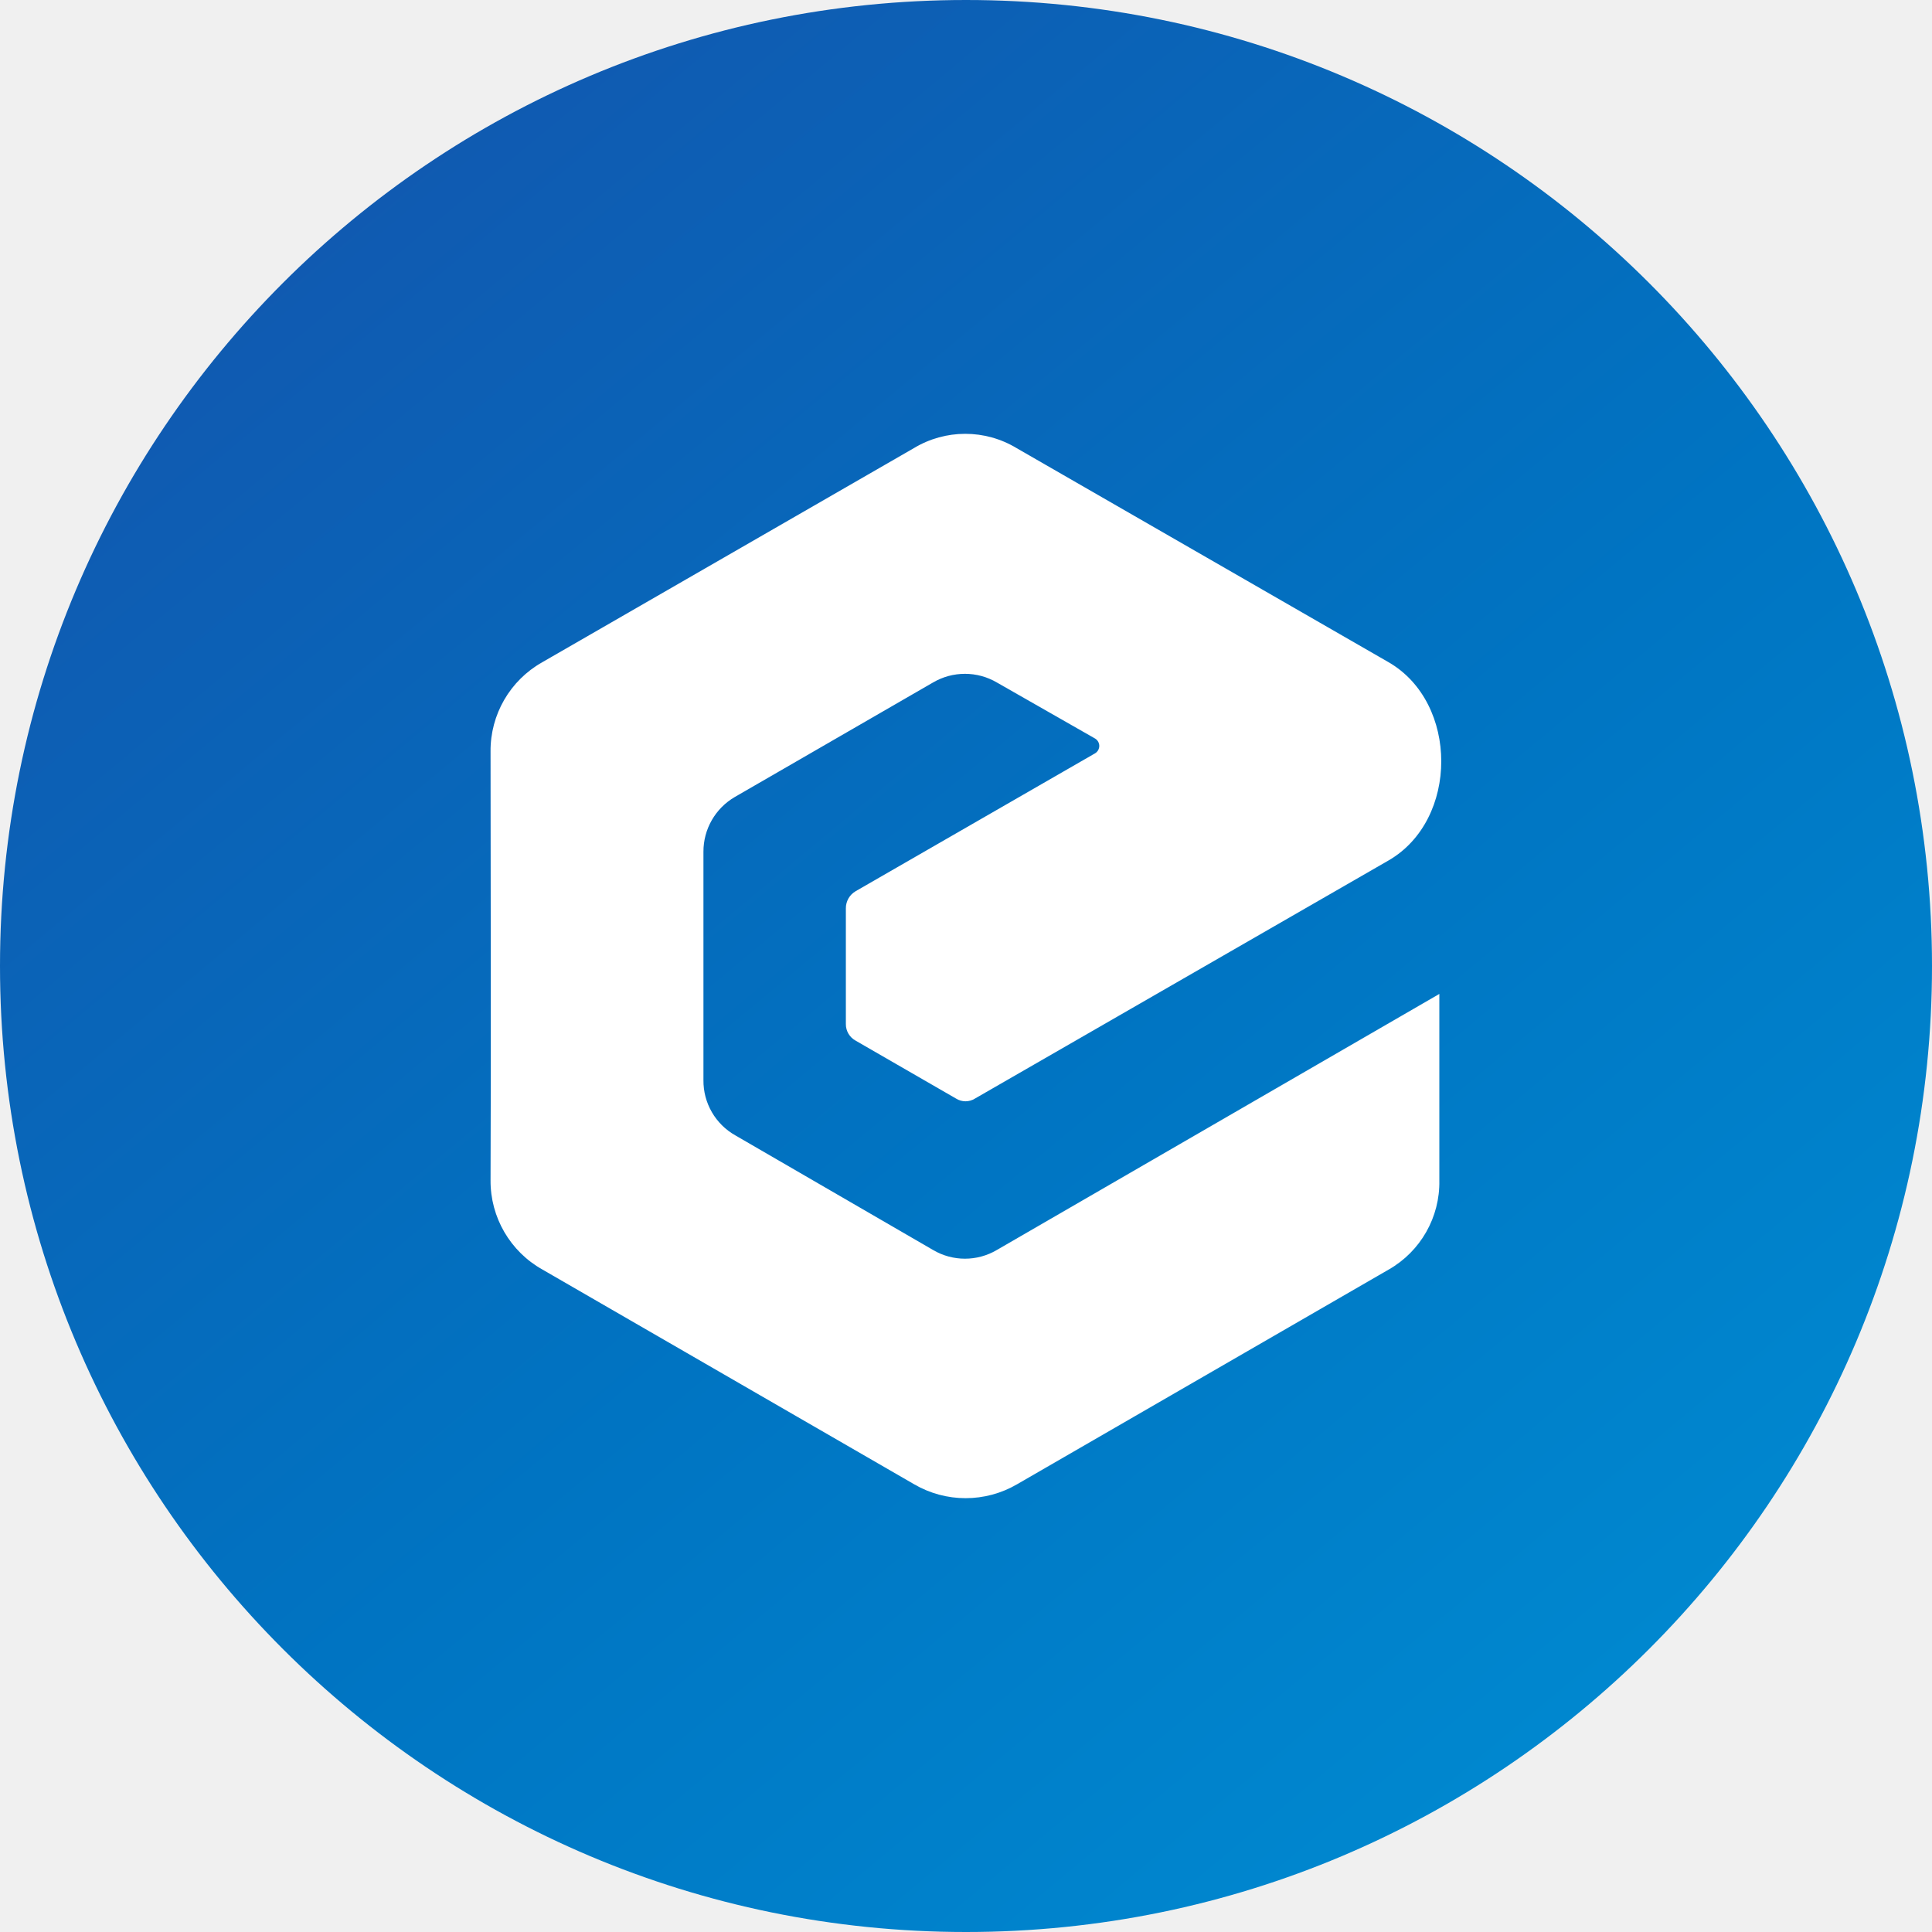
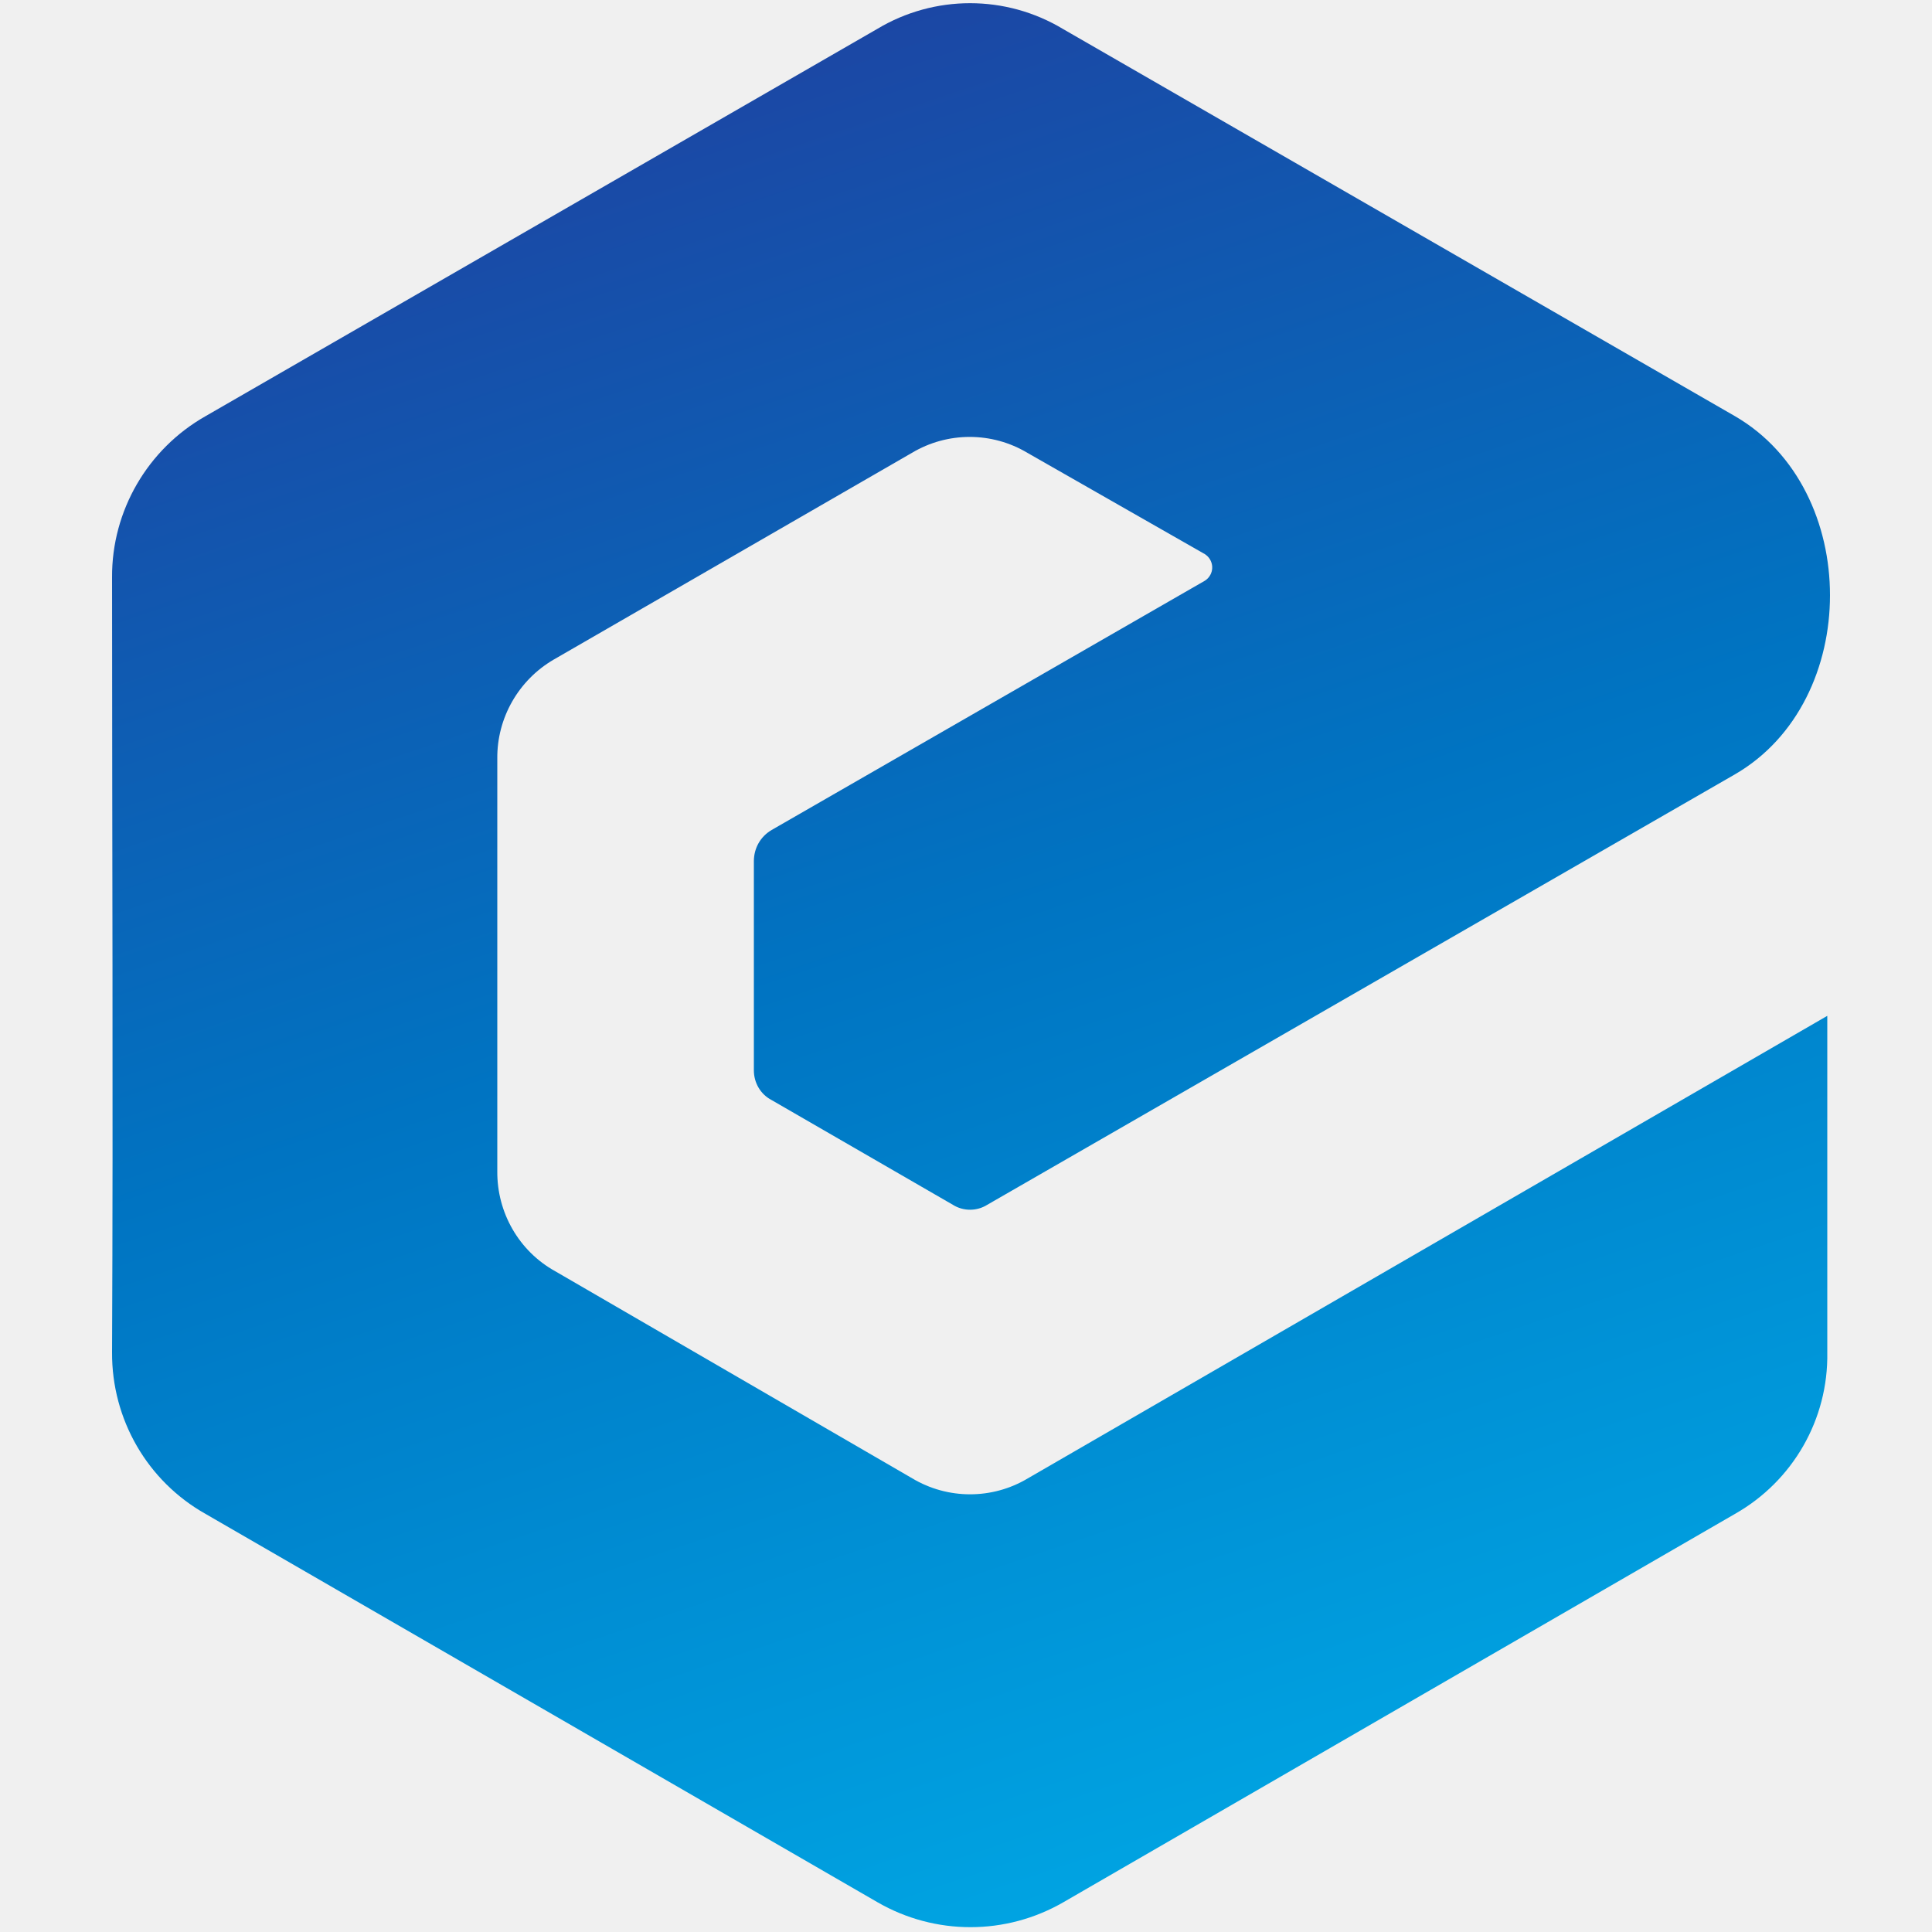
- <svg xmlns="http://www.w3.org/2000/svg" id="Layer_1" data-name="Layer 1" viewBox="0 0 256 256">
-   <defs>
-     <style>.cls-1{fill:#fff;}.cls-2{fill:url(#New_Gradient_Swatch_2);}</style>
-     <linearGradient id="New_Gradient_Swatch_2" x1="-91.22" y1="-135.07" x2="342.81" y2="385.77" gradientUnits="userSpaceOnUse">
-       <stop offset="0" stop-color="#273498" />
-       <stop offset="0.53" stop-color="#0074c2" />
-       <stop offset="1" stop-color="#00abe7" />
-     </linearGradient>
-   </defs>
-   <path class="cls-1" d="M145.1,99.82l-31.71,18.26a2.61,2.61,0,0,0-1.31,2.29v15.32a2.48,2.48,0,0,0,1.31,2.21l13.28,7.66a2.36,2.36,0,0,0,2.53,0L184,114c9.3-5.38,9.3-20.88,0-26.26L134.75,59.38a13.17,13.17,0,0,0-13.62,0L71.89,87.75A13.45,13.45,0,0,0,65,99.58c0,19,.08,37.91,0,56.82a13.45,13.45,0,0,0,6.85,11.83l49.24,28.45a13.54,13.54,0,0,0,13.62,0L184,168.23a13.31,13.31,0,0,0,6.77-11.83V131.7l-58.62,33.92a8.31,8.31,0,0,1-8.48,0L97.49,150.45a8.3,8.3,0,0,1-4.24-7.34V112.87a8.36,8.36,0,0,1,4.15-7.26c8.73-5.06,17.53-10.11,26.26-15.17a8.36,8.36,0,0,1,8.48,0l13,7.42A1.14,1.14,0,0,1,145.1,99.82Z" />
-   <path class="cls-1" d="M128,37.32A90.68,90.68,0,1,0,218.68,128,90.68,90.68,0,0,0,128,37.32Zm17.1,60.54-13-7.42a8.36,8.36,0,0,0-8.48,0c-8.73,5.06-17.53,10.11-26.26,15.17a8.36,8.36,0,0,0-4.15,7.26v30.24a8.3,8.3,0,0,0,4.24,7.34l26.17,15.17a8.31,8.31,0,0,0,8.48,0l58.62-33.92v24.7A13.31,13.31,0,0,1,184,168.23l-49.24,28.45a13.54,13.54,0,0,1-13.62,0L71.89,168.23A13.45,13.45,0,0,1,65,156.4c.08-18.91,0-37.83,0-56.82a13.45,13.45,0,0,1,6.85-11.83l49.24-28.37a13.17,13.17,0,0,1,13.62,0L184,87.75c9.3,5.38,9.3,20.88,0,26.26L129.2,145.56a2.36,2.36,0,0,1-2.53,0l-13.28-7.66a2.48,2.48,0,0,1-1.31-2.21V120.37a2.61,2.61,0,0,1,1.31-2.29L145.1,99.82A1.14,1.14,0,0,0,145.1,97.86Z" />
-   <path class="cls-2" d="M128,0A128,128,0,1,0,256,128,128,128,0,0,0,128,0Zm17.1,97.86-13-7.42a8.36,8.36,0,0,0-8.48,0c-8.73,5.06-17.53,10.11-26.26,15.17a8.36,8.36,0,0,0-4.15,7.26v30.24a8.3,8.3,0,0,0,4.24,7.34l26.17,15.17a8.31,8.31,0,0,0,8.48,0l58.62-33.92v24.7A13.31,13.31,0,0,1,184,168.23l-49.24,28.45a13.54,13.54,0,0,1-13.62,0L71.89,168.23A13.45,13.45,0,0,1,65,156.4c.08-18.91,0-37.83,0-56.82a13.45,13.45,0,0,1,6.85-11.83l49.24-28.37a13.17,13.17,0,0,1,13.62,0L184,87.75c9.3,5.38,9.3,20.88,0,26.26L129.2,145.56a2.36,2.36,0,0,1-2.53,0l-13.28-7.66a2.48,2.48,0,0,1-1.31-2.21V120.37a2.61,2.61,0,0,1,1.31-2.29L145.1,99.82A1.14,1.14,0,0,0,145.1,97.86Z" />
+ <svg xmlns="http://www.w3.org/2000/svg" version="1.1" id="Layer_1" x="0px" y="0px" viewBox="0 0 500 500" style="enable-background:new 0 0 500 500;" xml:space="preserve">
+   <style type="text/css">
+ 	.st0{fill-rule:evenodd;clip-rule:evenodd;fill:url(#SVGID_1_);}
+ </style>
+   <linearGradient id="SVGID_1_" gradientUnits="userSpaceOnUse" x1="143.953" y1="568.606" x2="339.881" y2="-12.117" gradientTransform="matrix(1 0 0 -1 0 501.41)">
+     <stop offset="0" style="stop-color:#273498" />
+     <stop offset="0.53" style="stop-color:#0074C2" />
+     <stop offset="1" style="stop-color:#00ABE7" />
+   </linearGradient>
+   <path class="st0" d="M143.3,170.7c30.8-17.8,61.9-35.7,92.7-53.5c9.2-5.5,20.7-5.5,29.9,0l45.9,26.2c1.9,1.2,2.5,3.7,1.3,5.6  c-0.3,0.5-0.8,1-1.3,1.3l-112.1,64.5c-2.9,1.7-4.6,4.7-4.6,8.1v54.1c0,3.2,1.7,6.2,4.6,7.7l46.9,27.1c2.7,1.7,6.2,1.7,8.9,0  L449,200.4c32.8-19,32.8-73.7,0-92.7L275.1,7.5c-14.8-8.9-33.3-8.9-48.1,0L53.2,107.7c-15,8.5-24.3,24.5-24.2,41.7  c0,66.9,0.3,133.8,0,200.6c-0.1,17.3,9.1,33.3,24.2,41.8l173.9,100.5c14.9,8.6,33.2,8.6,48.1,0L449,391.8  c15-8.5,24.2-24.5,23.9-41.8v-87.1L266,382.6c-9.2,5.5-20.7,5.5-29.9,0L143.7,329c-9.4-5.2-15.1-15.2-15-25.9V196.3  C128.6,185.8,134.2,176,143.3,170.7L143.3,170.7z" />
+   <div id="divScriptsUsed" style="display: none" />
</svg>
